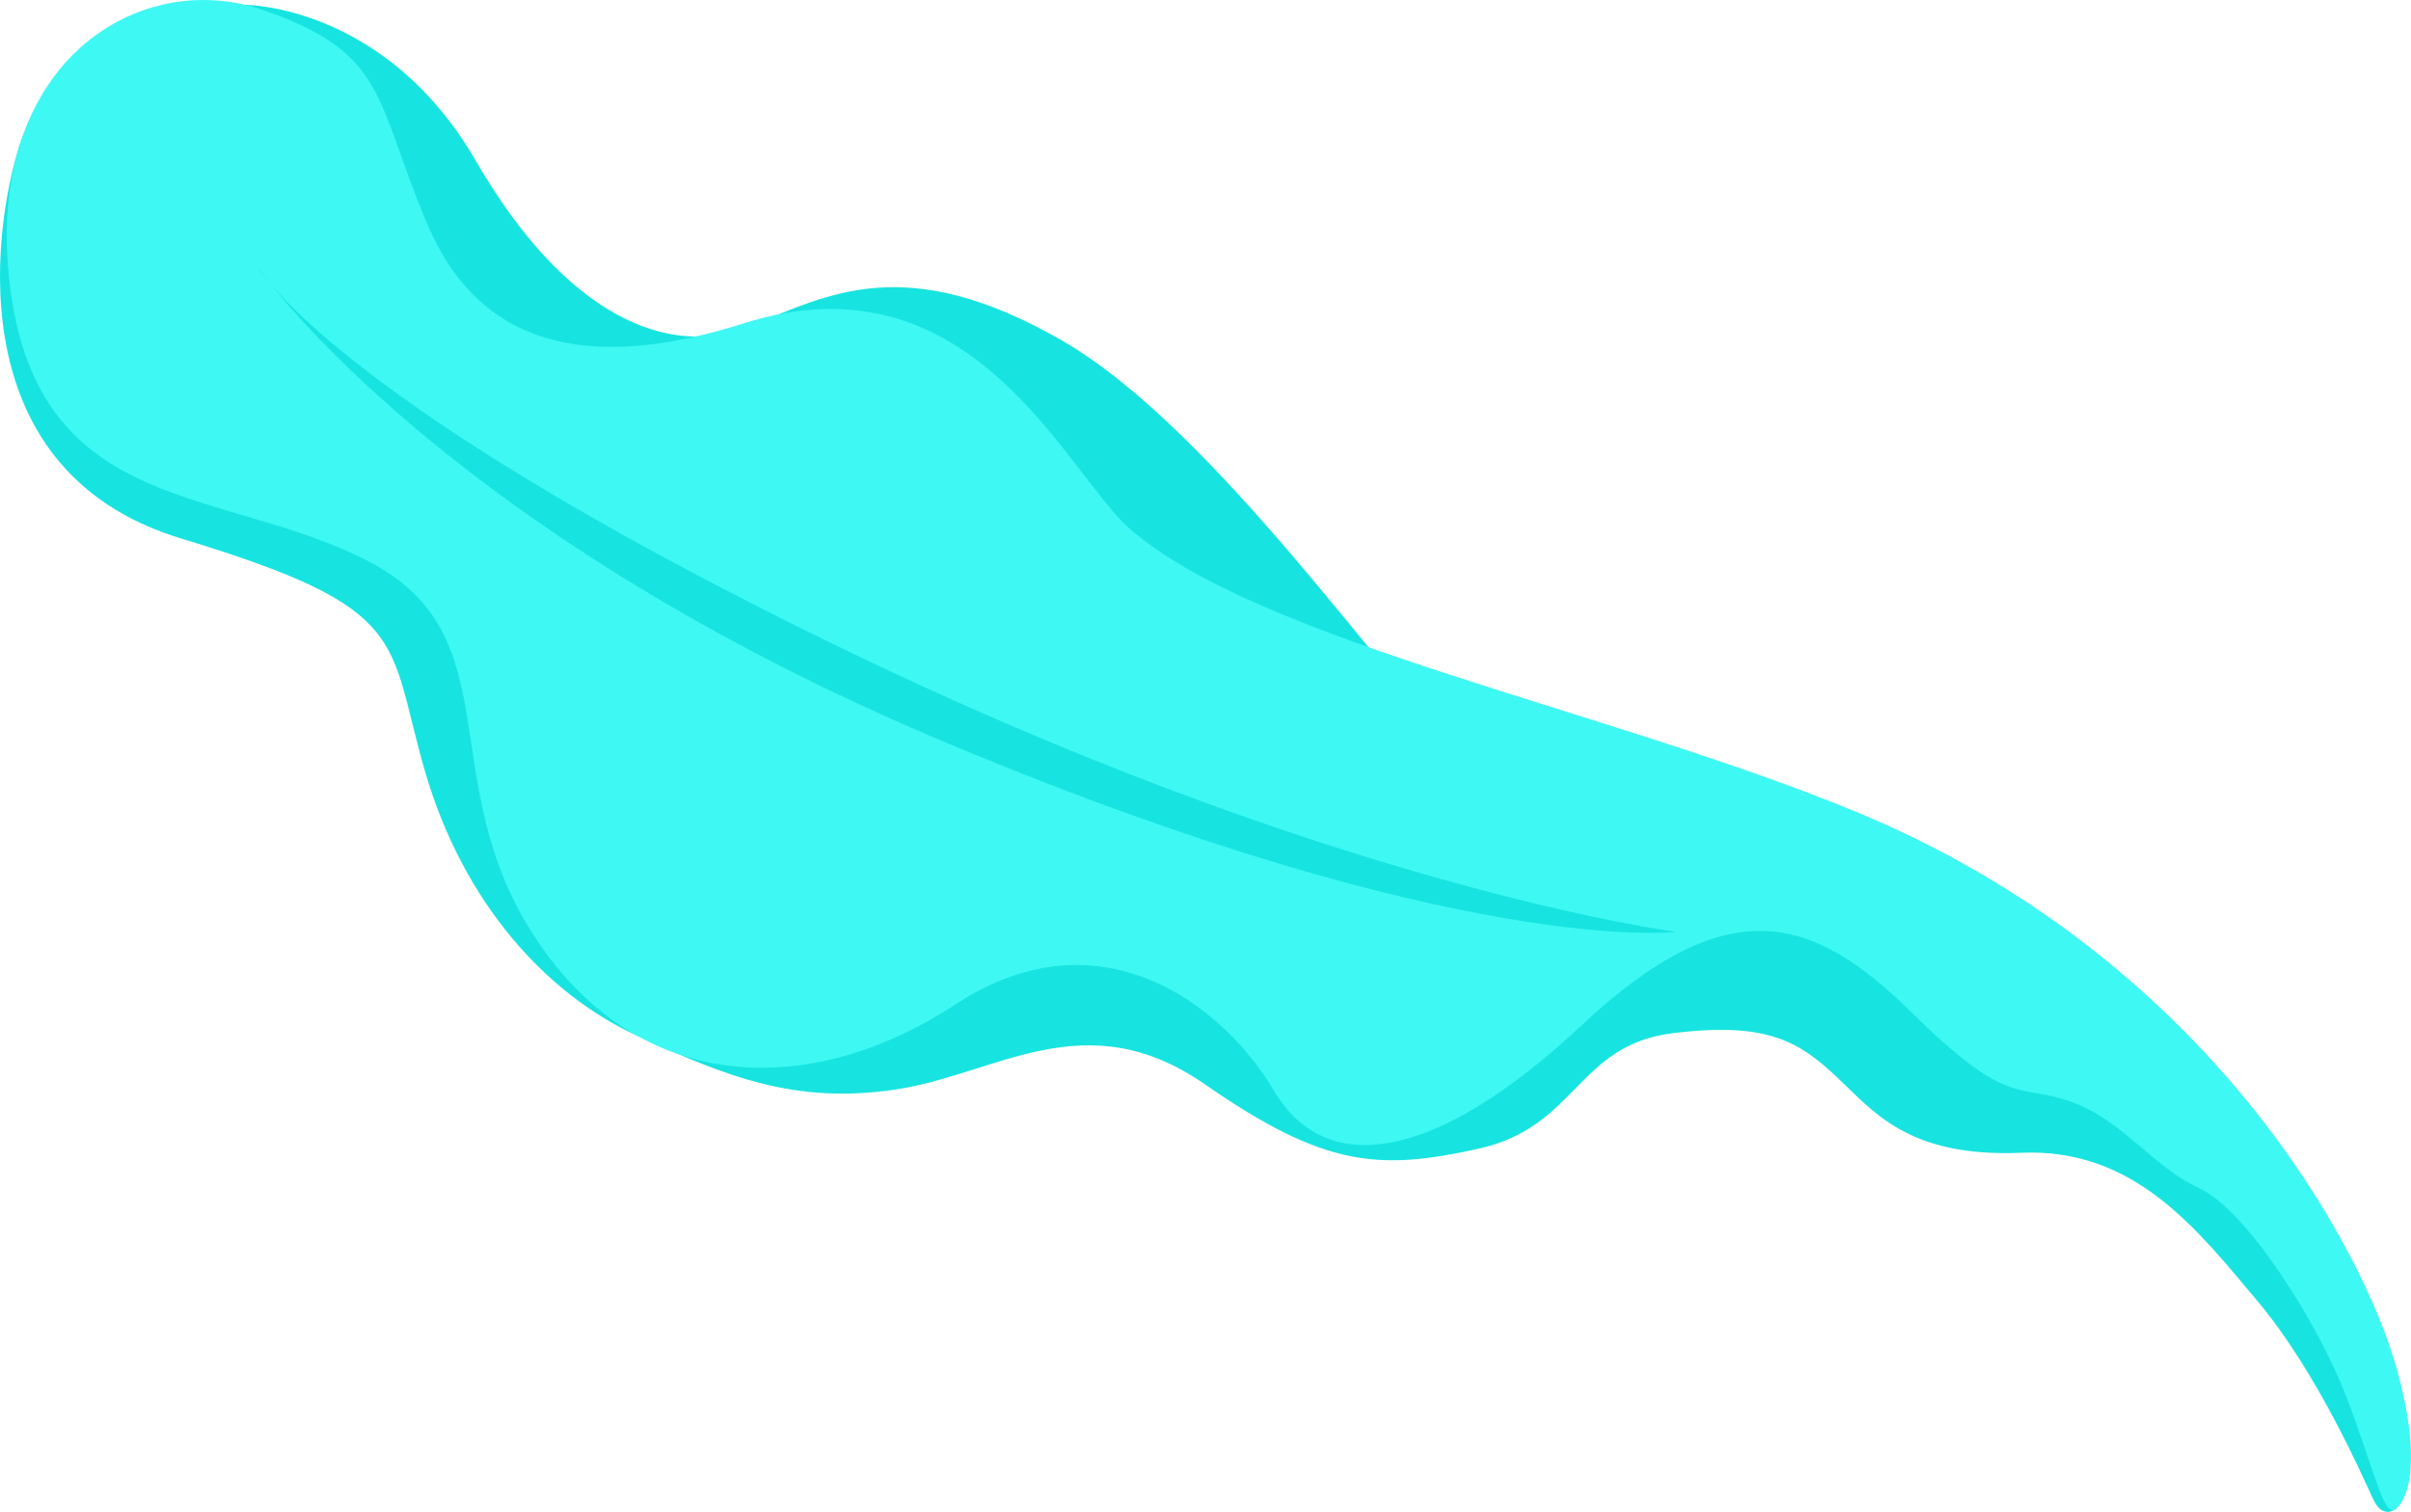
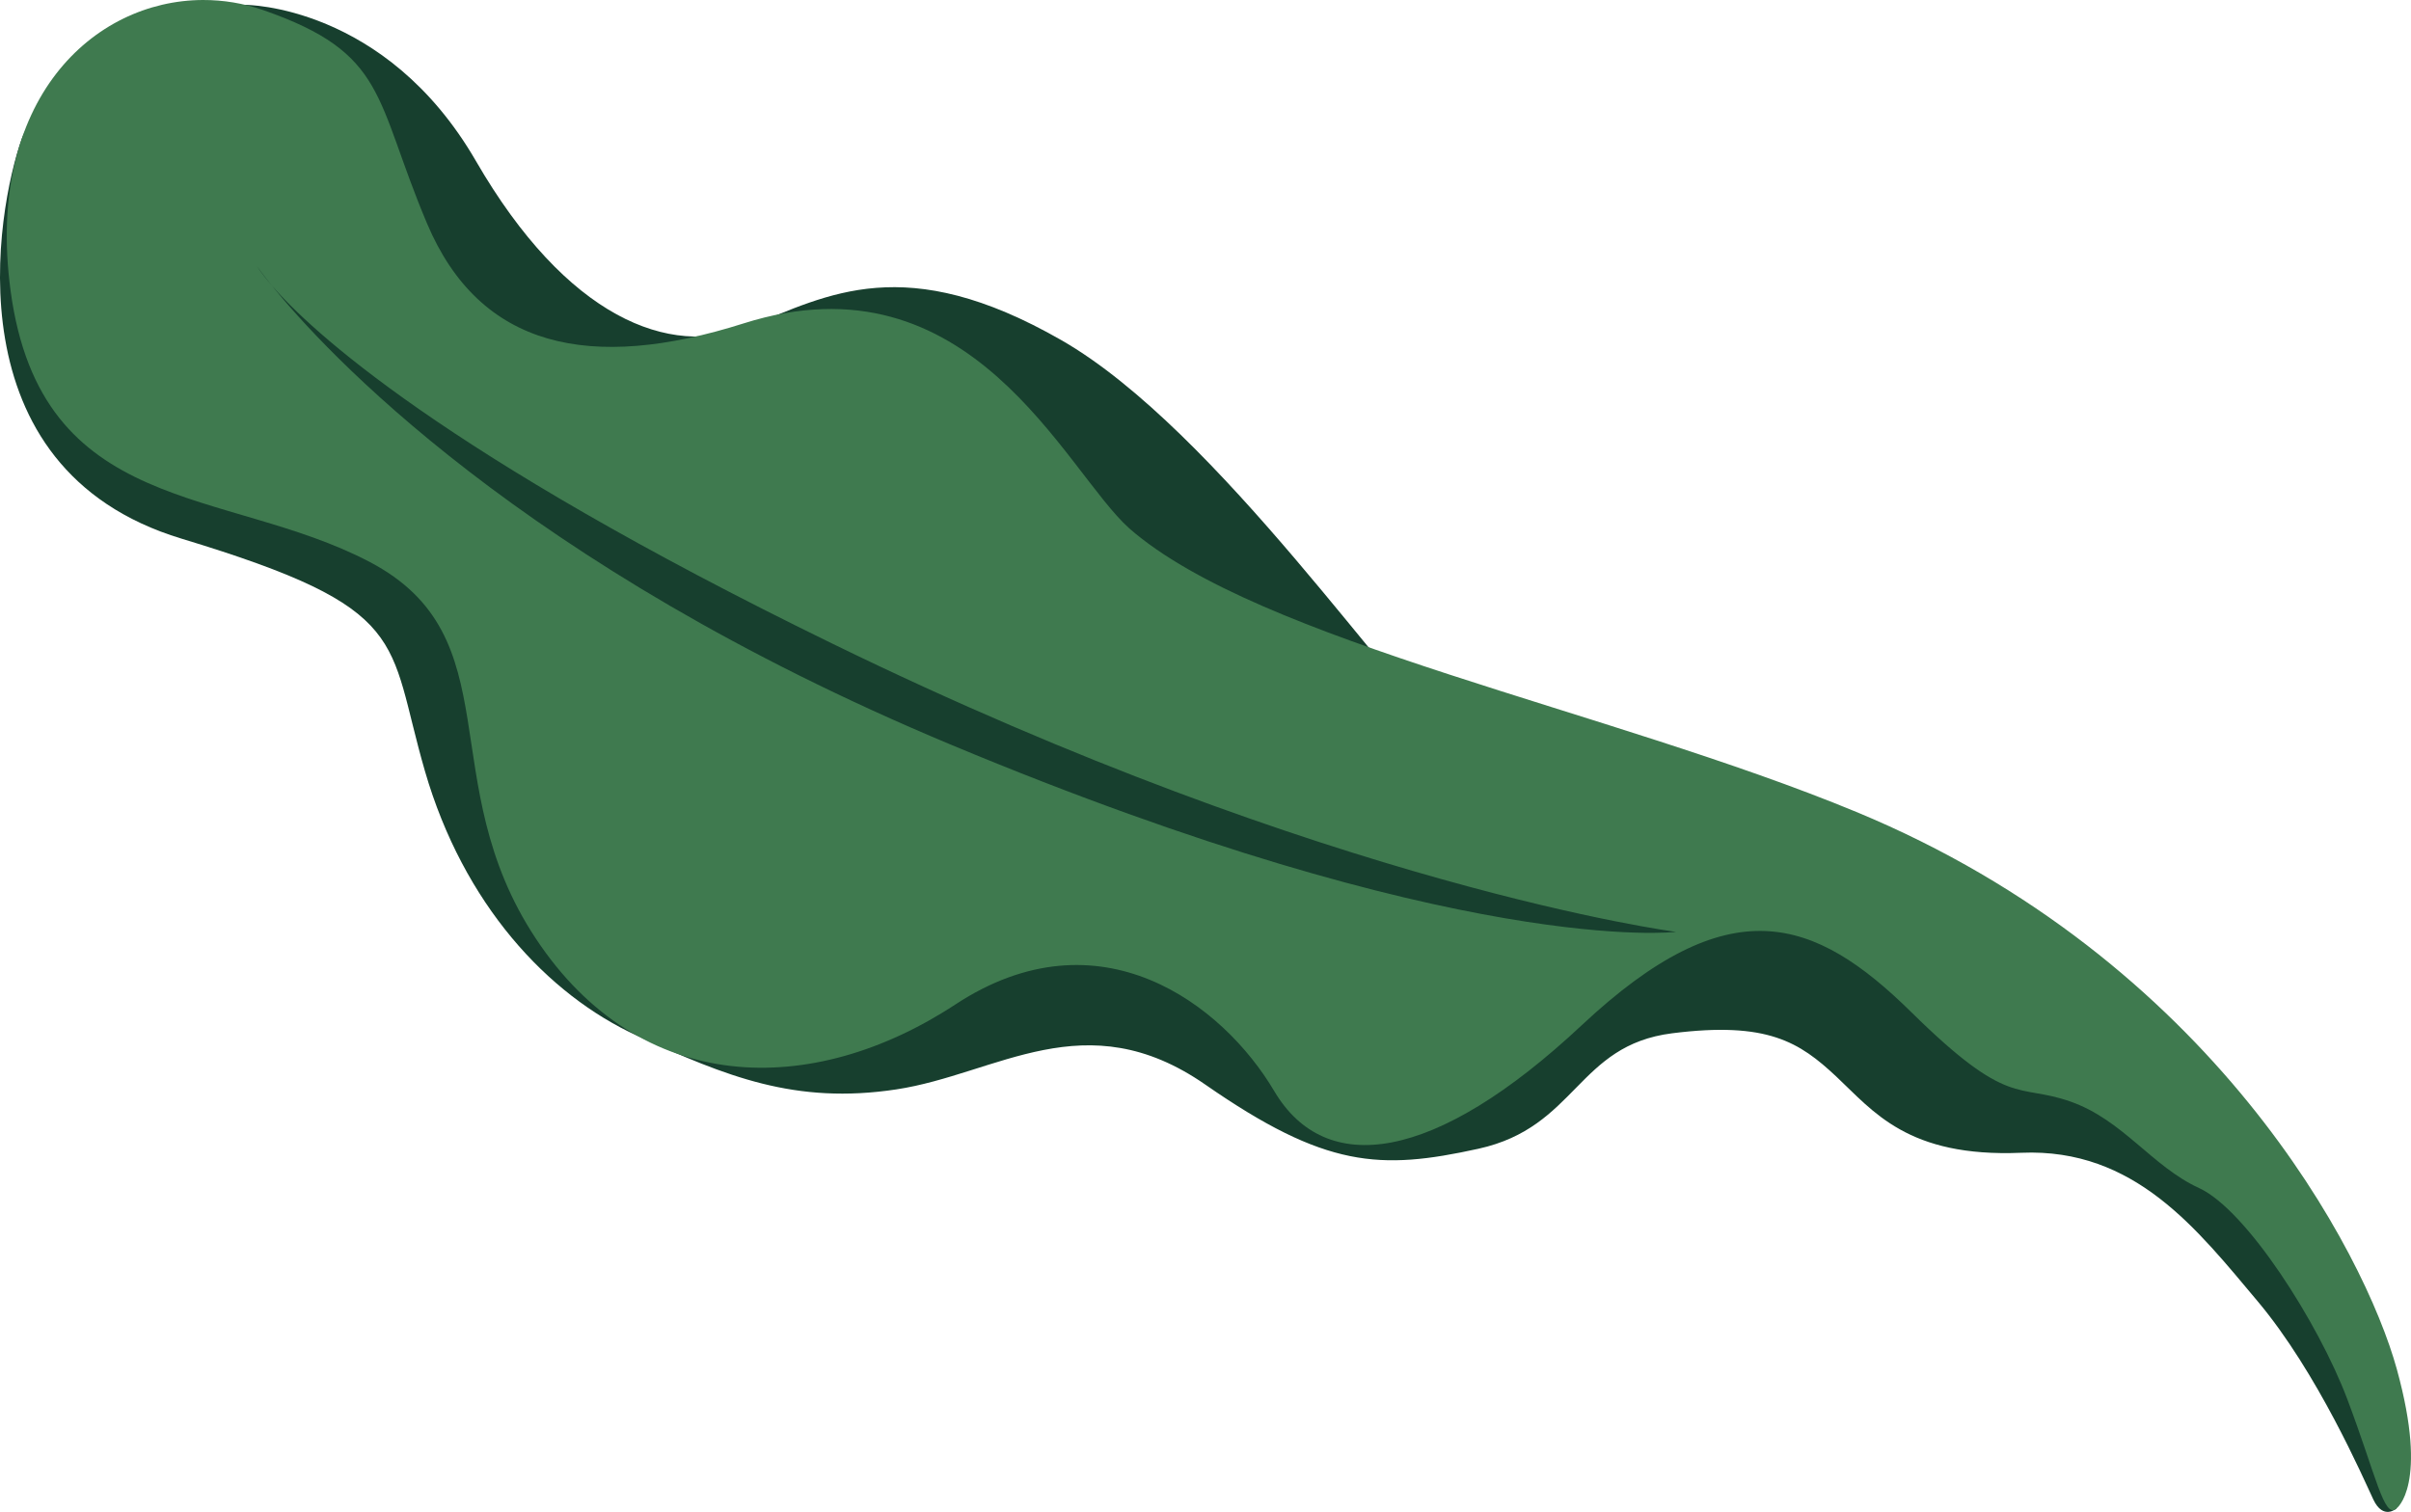
<svg xmlns="http://www.w3.org/2000/svg" width="464" height="291">
-   <path d="M461.207 290.339s-2.549 2.316-4.456-1.722c-1.907-4.038-10.73-24.447-22.287-38.184-11.559-13.737-23.579-29.481-45.462-28.555-21.884.926-28.51-8.026-35.6-14.663-7.088-6.638-13.253-10.65-31.591-8.335-18.34 2.315-18.34 18.059-37.295 22.226-18.955 4.168-29.434 3.705-52.55-12.348-23.117-16.053-40.069-2.007-59.486.926-19.418 2.933-32.664-2.46-49.912-10.36-17.248-7.899-33.376-25.362-40.786-50.901-7.41-25.54-2.179-31.215-46.857-44.75C-9.753 90.14-.653 40.43 4.168 26.759 8.99 13.085 47.205.936 47.205.936S74.155.861 91.59 30.984c17.435 30.124 37.268 37.982 52.524 31.87 15.256-6.112 30.076-14.625 60.152 2.62 30.076 17.244 64.728 69.197 76.061 78.146 11.333 8.95 180.214 67.292 180.88 146.719z" fill="#17e4e0" />
-   <path d="M39.04 0a34.908 34.908 0 0 1 11.57 1.927c24.041 8.335 21.391 16.979 31.562 41.058 10.172 24.079 31.462 28.606 60.921 19.266 43.856-13.904 61.79 28.318 74.25 39.458 24.923 21.816 92.457 34.914 139.918 54.571 68.516 28.377 97.854 84.891 104.018 107.273 6.164 22.38-.073 26.786-.073 26.786-2.388 2.16-3.934-6.412-9.482-21.076-5.547-14.663-19.417-36.426-28.51-40.593-9.092-4.168-14.641-13.121-24.812-16.671-10.171-3.55-11.712 1.39-30.513-17.132-18.801-18.523-35.137-24.079-63.493 2.47-28.356 26.548-49.314 29.326-59.176 12.656-9.863-16.67-33.597-34.884-61.336-16.67-27.74 18.213-60.72 17.596-80.753-12.657-20.035-30.253-4.315-58.036-32.055-72.545-27.74-14.51-63.183-8.643-69.04-52.17C-2.904 19.223 17.958.08 39.04 0zm10.462 51.32s.765 1.273 2.808 3.635c9.863 12.198 47.727 53.73 130.65 88.358 98.32 41.057 139.599 36.05 139.599 36.05s-66.245-8.576-162.408-55.499C84.822 87.108 59.698 63.493 52.311 54.954c-1.832-2.264-2.809-3.635-2.809-3.635z" fill="#3ef8f4" />
+   <path d="M461.207 290.339s-2.549 2.316-4.456-1.722c-1.907-4.038-10.73-24.447-22.287-38.184-11.559-13.737-23.579-29.481-45.462-28.555-21.884.926-28.51-8.026-35.6-14.663-7.088-6.638-13.253-10.65-31.591-8.335-18.34 2.315-18.34 18.059-37.295 22.226-18.955 4.168-29.434 3.705-52.55-12.348-23.117-16.053-40.069-2.007-59.486.926-19.418 2.933-32.664-2.46-49.912-10.36-17.248-7.899-33.376-25.362-40.786-50.901-7.41-25.54-2.179-31.215-46.857-44.75C-9.753 90.14-.653 40.43 4.168 26.759 8.99 13.085 47.205.936 47.205.936S74.155.861 91.59 30.984c17.435 30.124 37.268 37.982 52.524 31.87 15.256-6.112 30.076-14.625 60.152 2.62 30.076 17.244 64.728 69.197 76.061 78.146 11.333 8.95 180.214 67.292 180.88 146.719z" fill="#173f2e" />
+   <path d="M39.04 0a34.908 34.908 0 0 1 11.57 1.927c24.041 8.335 21.391 16.979 31.562 41.058 10.172 24.079 31.462 28.606 60.921 19.266 43.856-13.904 61.79 28.318 74.25 39.458 24.923 21.816 92.457 34.914 139.918 54.571 68.516 28.377 97.854 84.891 104.018 107.273 6.164 22.38-.073 26.786-.073 26.786-2.388 2.16-3.934-6.412-9.482-21.076-5.547-14.663-19.417-36.426-28.51-40.593-9.092-4.168-14.641-13.121-24.812-16.671-10.171-3.55-11.712 1.39-30.513-17.132-18.801-18.523-35.137-24.079-63.493 2.47-28.356 26.548-49.314 29.326-59.176 12.656-9.863-16.67-33.597-34.884-61.336-16.67-27.74 18.213-60.72 17.596-80.753-12.657-20.035-30.253-4.315-58.036-32.055-72.545-27.74-14.51-63.183-8.643-69.04-52.17C-2.904 19.223 17.958.08 39.04 0zm10.462 51.32s.765 1.273 2.808 3.635c9.863 12.198 47.727 53.73 130.65 88.358 98.32 41.057 139.599 36.05 139.599 36.05s-66.245-8.576-162.408-55.499C84.822 87.108 59.698 63.493 52.311 54.954c-1.832-2.264-2.809-3.635-2.809-3.635z" fill="#3f7a4f" />
</svg>
